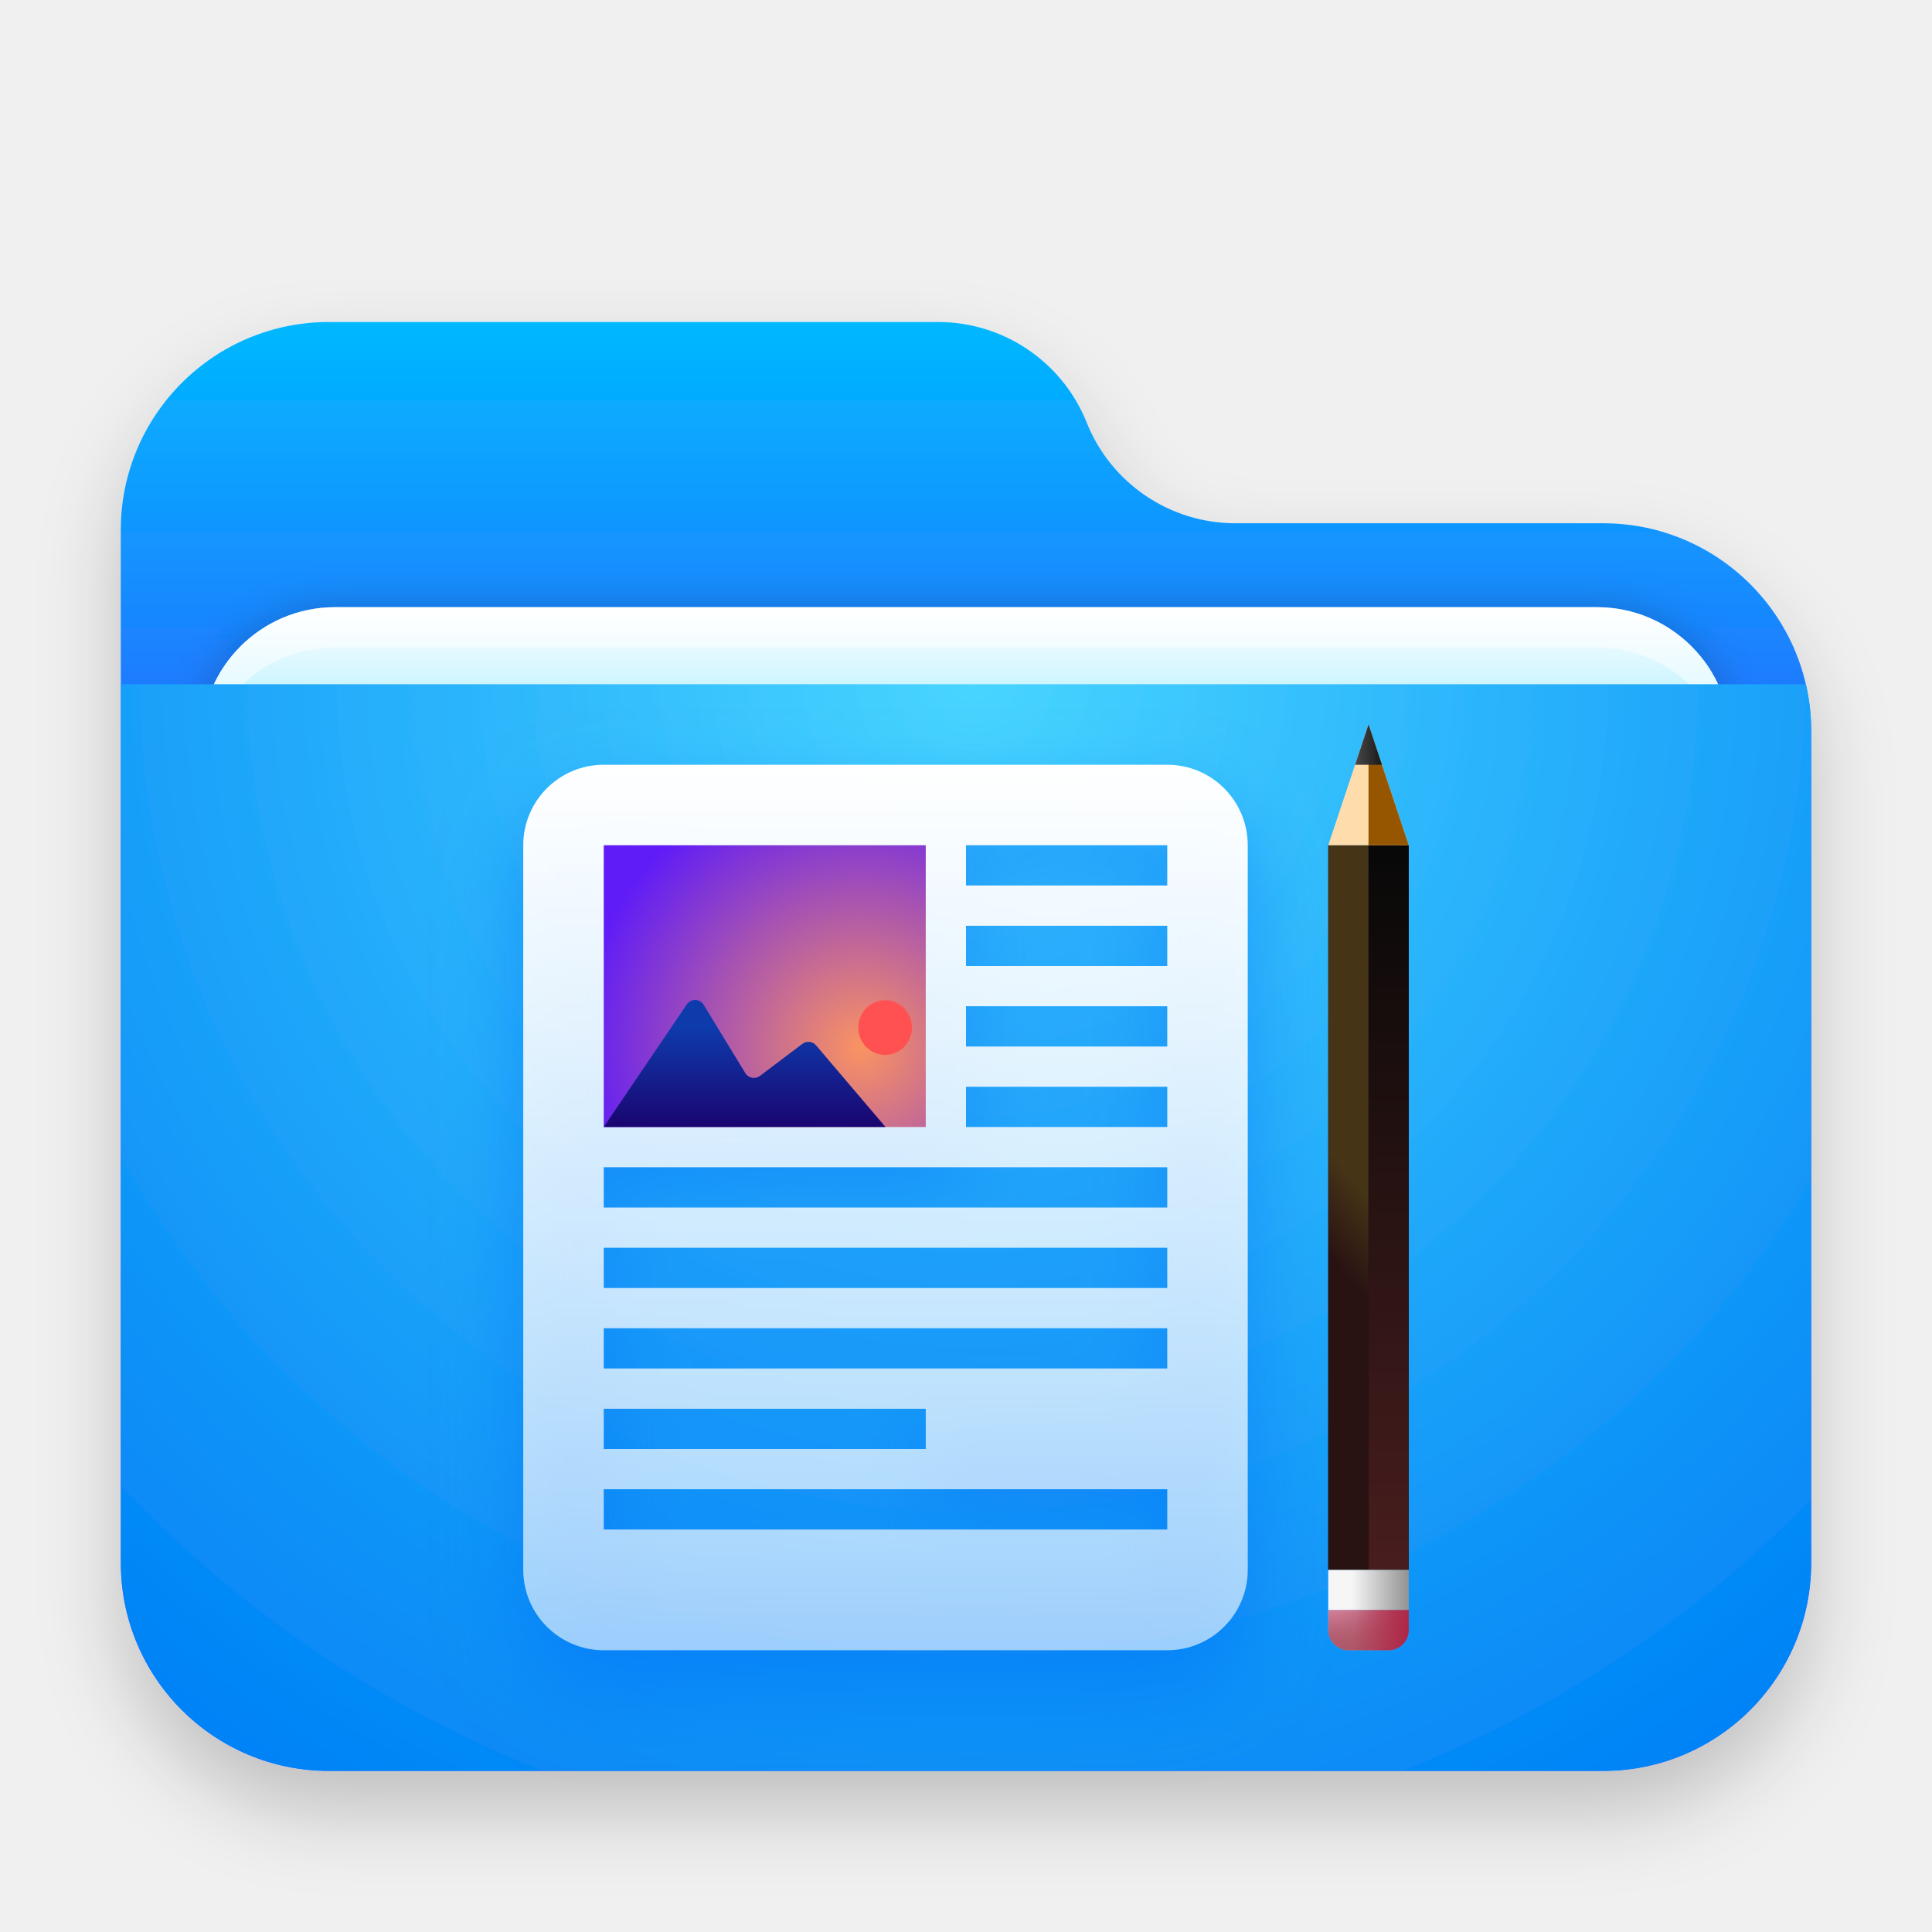
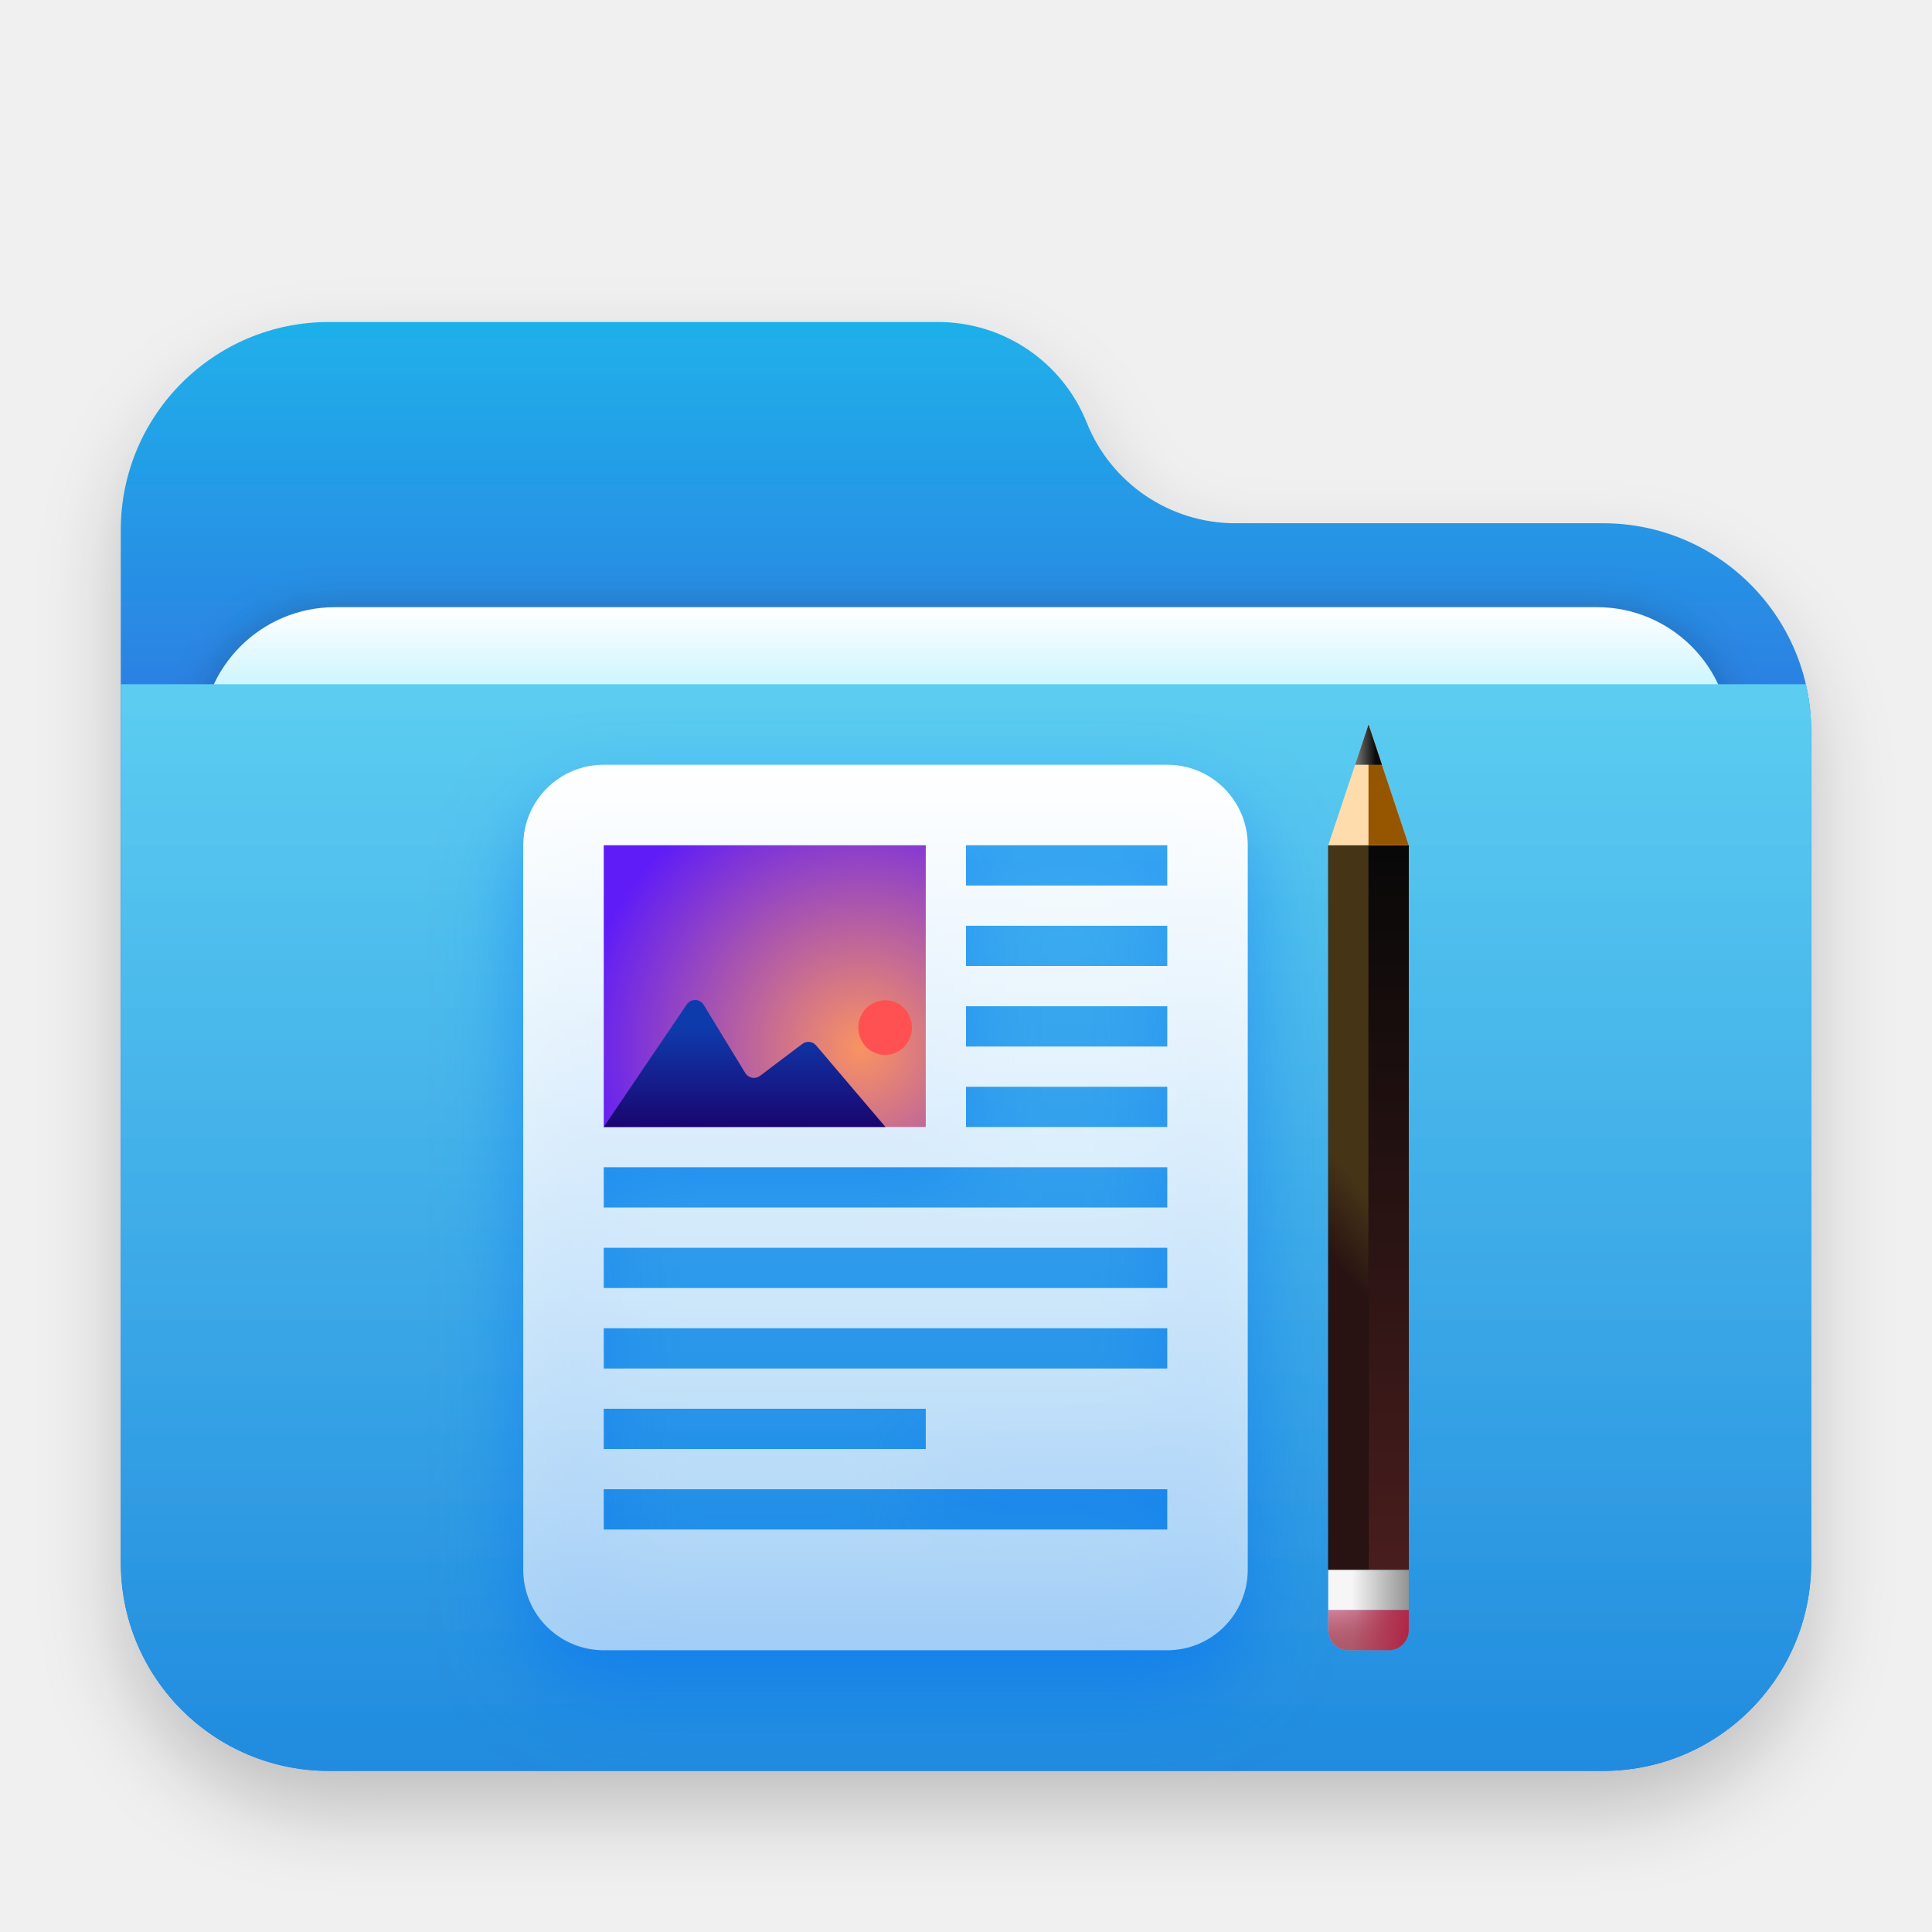
- <svg xmlns="http://www.w3.org/2000/svg" xmlns:xlink="http://www.w3.org/1999/xlink" width="48" height="48" viewBox="0 0 48 48">
+ <svg xmlns="http://www.w3.org/2000/svg" xmlns:xlink="http://www.w3.org/1999/xlink" width="48px" height="48px" viewBox="0 0 48 48" version="1.1">
  <defs>
-     <filter id="folder-documents-48px-a" width="131%" height="136.1%" x="-15.5%" y="-18.1%" filterUnits="objectBoundingBox">
-       <feOffset dy="1" in="SourceAlpha" result="shadowOffsetOuter1" />
-       <feGaussianBlur in="shadowOffsetOuter1" result="shadowBlurOuter1" stdDeviation="1" />
-       <feComposite in="shadowBlurOuter1" in2="SourceAlpha" operator="out" result="shadowBlurOuter1" />
-       <feColorMatrix in="shadowBlurOuter1" result="shadowMatrixOuter1" values="0 0 0 0 0   0 0 0 0 0   0 0 0 0 0  0 0 0 0.2 0" />
+     <filter x="-8.3%" y="-6.9%" width="116.7%" height="119.4%" filterUnits="objectBoundingBox" id="filter-1">
+       <feOffset dx="0" dy="1" in="SourceAlpha" result="shadowOffsetOuter1" />
+       <feGaussianBlur stdDeviation="1" in="shadowOffsetOuter1" result="shadowBlurOuter1" />
+       <feColorMatrix values="0 0 0 0 0   0 0 0 0 0   0 0 0 0 0  0 0 0 0.2 0" type="matrix" in="shadowBlurOuter1" result="shadowMatrixOuter1" />
      <feMerge>
        <feMergeNode in="shadowMatrixOuter1" />
        <feMergeNode in="SourceGraphic" />
      </feMerge>
    </filter>
-     <linearGradient id="folder-documents-48px-c" x1="50%" x2="50%" y1="0%" y2="37.968%">
-       <stop offset="0%" stop-color="#00B8FF" />
-       <stop offset="100%" stop-color="#2E5DFF" />
+     <linearGradient x1="50%" y1="0%" x2="50%" y2="26.353%" id="linearGradient-2">
+       <stop stop-color="#1FB0EA" offset="0%" />
+       <stop stop-color="#2C7FE2" offset="100%" />
    </linearGradient>
-     <path id="folder-documents-48px-b" d="M24,2.5 L24,2.5 C24.604,4.01 26.066,5 27.693,5 L36.829,5 C39.685,5 42,7.315 42,10.171 L42,30.829 C42,33.685 39.685,36 36.829,36 L5.171,36 C2.315,36 -4.13946316e-14,33.685 -4.17443857e-14,30.829 L-4.35207426e-14,5.171 C-4.38704967e-14,2.315 2.315,-3.23379704e-14 5.171,-3.28626015e-14 L20.307,-3.10862447e-14 C21.934,-3.13849777e-14 23.396,0.99 24,2.5 Z" />
-     <linearGradient id="folder-documents-48px-g" x1="50%" x2="50%" y1="0%" y2="11.796%">
-       <stop offset="0%" stop-color="#FFF" />
-       <stop offset="100%" stop-color="#CEF5FF" />
+     <path d="M24,2.5 C24.604,4.01 26.066,5 27.693,5 L36.829,5 C39.685,5 42,7.315 42,10.171 L42,30.829 C42,33.685 39.685,36 36.829,36 L5.171,36 C2.315,36 -4.228281e-14,33.685 -4.26325641e-14,30.829 L-4.35207426e-14,5.171 C-4.38704967e-14,2.315 2.315,-3.23379704e-14 5.171,-3.28626015e-14 L20.307,-3.10862447e-14 C21.934,-3.13849777e-14 23.396,0.99 24,2.5 Z" id="path-3" />
+     <linearGradient x1="50%" y1="0%" x2="50%" y2="11.796%" id="linearGradient-5">
+       <stop stop-color="#FFFFFF" offset="0%" />
+       <stop stop-color="#CEF5FF" offset="100%" />
    </linearGradient>
-     <path id="folder-documents-48px-f" d="M5.324,7.085 L36.676,7.085 C38.512,7.085 40,8.573 40,10.409 L40,19.76 C40,21.596 38.512,23.085 36.676,23.085 L5.324,23.085 C3.488,23.085 2,21.596 2,19.76 L2,10.409 C2,8.573 3.488,7.085 5.324,7.085 Z" />
-     <filter id="folder-documents-48px-e" width="107.9%" height="120.9%" x="-3.9%" y="-9.5%" filterUnits="objectBoundingBox">
-       <feOffset in="SourceAlpha" result="shadowOffsetOuter1" />
-       <feGaussianBlur in="shadowOffsetOuter1" result="shadowBlurOuter1" stdDeviation=".5" />
-       <feColorMatrix in="shadowBlurOuter1" values="0 0 0 0 0   0 0 0 0 0   0 0 0 0 0  0 0 0 0.2 0" />
+     <path d="M5.324,7.085 L36.676,7.085 C38.512,7.085 40,8.573 40,10.409 L40,19.76 C40,21.596 38.512,23.085 36.676,23.085 L5.324,23.085 C3.488,23.085 2,21.596 2,19.76 L2,10.409 C2,8.573 3.488,7.085 5.324,7.085 Z" id="path-6" />
+     <filter x="-3.9%" y="-9.5%" width="107.9%" height="120.9%" filterUnits="objectBoundingBox" id="filter-7">
+       <feOffset dx="0" dy="0" in="SourceAlpha" result="shadowOffsetOuter1" />
+       <feGaussianBlur stdDeviation="0.5" in="shadowOffsetOuter1" result="shadowBlurOuter1" />
+       <feColorMatrix values="0 0 0 0 0   0 0 0 0 0   0 0 0 0 0  0 0 0 0.2 0" type="matrix" in="shadowBlurOuter1" />
    </filter>
-     <filter id="folder-documents-48px-h" width="107.9%" height="120.9%" x="-3.9%" y="-9.5%" filterUnits="objectBoundingBox">
-       <feOffset dy="1" in="SourceAlpha" result="shadowOffsetInner1" />
-       <feComposite in="shadowOffsetInner1" in2="SourceAlpha" k2="-1" k3="1" operator="arithmetic" result="shadowInnerInner1" />
-       <feColorMatrix in="shadowInnerInner1" values="0 0 0 0 1   0 0 0 0 1   0 0 0 0 1  0 0 0 0.5 0" />
+     <linearGradient x1="56.426%" y1="0%" x2="56.426%" y2="115.461%" id="linearGradient-8">
+       <stop stop-color="#5CCDF1" offset="0%" />
+       <stop stop-color="#1881DC" offset="100%" />
+     </linearGradient>
+     <linearGradient x1="50%" y1="0%" x2="50%" y2="100%" id="linearGradient-9">
+       <stop stop-color="#FFFFFF" offset="0%" />
+       <stop stop-color="#FFFFFF" stop-opacity="0.6" offset="100%" />
+     </linearGradient>
+     <path d="M16,0.947 C17.105,0.947 18,1.842 18,2.947 L18,20.947 C18,22.051 17.105,22.947 16,22.947 L2,22.947 C0.895,22.947 -4.5461208e-13,22.051 -4.54747351e-13,20.947 L-4.54747351e-13,2.947 C-4.54882622e-13,1.842 0.895,0.947 2,0.947 L16,0.947 Z M16,18.947 L2,18.947 L2,19.947 L16,19.947 L16,18.947 Z M10,16.947 L2,16.947 L2,17.947 L10,17.947 L10,16.947 Z M16,14.947 L2,14.947 L2,15.947 L16,15.947 L16,14.947 Z M16,12.947 L2,12.947 L2,13.947 L16,13.947 L16,12.947 Z M16,10.947 L2,10.947 L2,11.947 L16,11.947 L16,10.947 Z M16,8.947 L11,8.947 L11,9.947 L16,9.947 L16,8.947 Z M16,6.947 L11,6.947 L11,7.947 L16,7.947 L16,6.947 Z M16,4.947 L11,4.947 L11,5.947 L16,5.947 L16,4.947 Z M16,2.947 L11,2.947 L11,3.947 L16,3.947 L16,2.947 Z" id="path-10" />
+     <filter x="-19.4%" y="-11.4%" width="138.9%" height="131.8%" filterUnits="objectBoundingBox" id="filter-11">
+       <feOffset dx="0" dy="1" in="SourceAlpha" result="shadowOffsetOuter1" />
+       <feGaussianBlur stdDeviation="1" in="shadowOffsetOuter1" result="shadowBlurOuter1" />
+       <feColorMatrix values="0 0 0 0 0   0 0 0 0 0.429   0 0 0 0 0.969  0 0 0 0.5 0" type="matrix" in="shadowBlurOuter1" />
    </filter>
-     <radialGradient id="folder-documents-48px-i" cx="50%" cy="0%" r="117.613%" fx="50%" fy="0%" gradientTransform="matrix(.06171 .99538 -.63989 .096 .47 -.498)">
-       <stop offset="0%" stop-color="#48D5FF" />
-       <stop offset="100%" stop-color="#0083F6" />
+     <radialGradient cx="79.957%" cy="71.832%" fx="79.957%" fy="71.832%" r="100%" gradientTransform="translate(0.7996, 0.7183), scale(0.875, 1), rotate(-90), translate(-0.7996, -0.7183)" id="radialGradient-12">
+       <stop stop-color="#FA9361" offset="0%" />
+       <stop stop-color="#5F1CF7" offset="100%" />
    </radialGradient>
-     <linearGradient id="folder-documents-48px-l" x1="50%" x2="50%" y1="0%" y2="100%">
-       <stop offset="0%" stop-color="#FFF" />
-       <stop offset="100%" stop-color="#FFF" stop-opacity=".6" />
+     <linearGradient x1="50%" y1="20.953%" x2="50%" y2="100%" id="linearGradient-13">
+       <stop stop-color="#0E3BAC" offset="0%" />
+       <stop stop-color="#1A0570" offset="100%" />
    </linearGradient>
-     <path id="folder-documents-48px-k" d="M2,0.947 L16,0.947 C17.105,0.947 18,1.842 18,2.947 L18,20.947 C18,22.051 17.105,22.947 16,22.947 L2,22.947 C0.895,22.947 -4.5461208e-13,22.051 -4.54747351e-13,20.947 L-4.54747351e-13,2.947 C-4.54882622e-13,1.842 0.895,0.947 2,0.947 Z M11,2.947 L11,3.947 L16,3.947 L16,2.947 L11,2.947 Z M11,4.947 L11,5.947 L16,5.947 L16,4.947 L11,4.947 Z M11,6.947 L11,7.947 L16,7.947 L16,6.947 L11,6.947 Z M11,8.947 L11,9.947 L16,9.947 L16,8.947 L11,8.947 Z M2,10.947 L2,11.947 L16,11.947 L16,10.947 L2,10.947 Z M2,12.947 L2,13.947 L16,13.947 L16,12.947 L2,12.947 Z M2,14.947 L2,15.947 L16,15.947 L16,14.947 L2,14.947 Z M2,16.947 L2,17.947 L10,17.947 L10,16.947 L2,16.947 Z M2,18.947 L2,19.947 L16,19.947 L16,18.947 L2,18.947 Z" />
-     <filter id="folder-documents-48px-j" width="138.9%" height="131.8%" x="-19.4%" y="-11.4%" filterUnits="objectBoundingBox">
-       <feOffset dy="1" in="SourceAlpha" result="shadowOffsetOuter1" />
-       <feGaussianBlur in="shadowOffsetOuter1" result="shadowBlurOuter1" stdDeviation="1" />
-       <feColorMatrix in="shadowBlurOuter1" values="0 0 0 0 0   0 0 0 0 0.429   0 0 0 0 0.969  0 0 0 0.5 0" />
+     <linearGradient x1="50%" y1="0%" x2="50%" y2="100%" id="linearGradient-14">
+       <stop stop-color="#242424" offset="0%" />
+       <stop stop-color="#000000" offset="100%" />
+     </linearGradient>
+     <linearGradient x1="29.396%" y1="60.605%" x2="100%" y2="60.605%" id="linearGradient-15">
+       <stop stop-color="#F6F6F6" offset="0%" />
+       <stop stop-color="#939393" offset="100%" />
+     </linearGradient>
+     <linearGradient x1="32.652%" y1="41.854%" x2="100%" y2="45.792%" id="linearGradient-16">
+       <stop stop-color="#FCAFD2" offset="0%" />
+       <stop stop-color="#FF4B8D" offset="100%" />
+     </linearGradient>
+     <path d="M0,22 L2,22 L2,22.5 C2,22.776 1.776,23 1.5,23 L0.5,23 C0.224,23 3.38176876e-17,22.776 0,22.5 L0,22 L0,22 Z" id="path-17" />
+     <filter x="-50.0%" y="-100.0%" width="200.0%" height="300.0%" filterUnits="objectBoundingBox" id="filter-18">
+       <feGaussianBlur stdDeviation="0.5" in="SourceAlpha" result="shadowBlurInner1" />
+       <feOffset dx="-1" dy="-1" in="shadowBlurInner1" result="shadowOffsetInner1" />
+       <feComposite in="shadowOffsetInner1" in2="SourceAlpha" operator="arithmetic" k2="-1" k3="1" result="shadowInnerInner1" />
+       <feColorMatrix values="0 0 0 0 0.377   0 0 0 0 0   0 0 0 0 0  0 0 0 0.5 0" type="matrix" in="shadowInnerInner1" />
    </filter>
-     <radialGradient id="folder-documents-48px-m" cx="79.957%" cy="71.832%" r="100%" fx="79.957%" fy="71.832%" gradientTransform="matrix(0 -1 .875 0 .171 1.518)">
-       <stop offset="0%" stop-color="#FA9361" />
-       <stop offset="100%" stop-color="#5F1CF7" />
-     </radialGradient>
-     <linearGradient id="folder-documents-48px-n" x1="50%" x2="50%" y1="20.953%" y2="100%">
-       <stop offset="0%" stop-color="#0E3BAC" />
-       <stop offset="100%" stop-color="#1A0570" />
+     <linearGradient x1="50.806%" y1="45.328%" x2="49.846%" y2="60.059%" id="linearGradient-19">
+       <stop stop-color="#463417" offset="0%" />
+       <stop stop-color="#281212" offset="100%" />
    </linearGradient>
-     <linearGradient id="folder-documents-48px-o" x1="50%" x2="50%" y1="0%" y2="100%">
-       <stop offset="0%" stop-color="#242424" />
-       <stop offset="100%" />
+     <linearGradient x1="50%" y1="0%" x2="50%" y2="100%" id="linearGradient-20">
+       <stop stop-color="#080808" offset="0%" />
+       <stop stop-color="#481D1D" offset="100%" />
    </linearGradient>
-     <linearGradient id="folder-documents-48px-p" x1="29.396%" x2="100%" y1="60.605%" y2="60.605%">
-       <stop offset="0%" stop-color="#F6F6F6" />
-       <stop offset="100%" stop-color="#939393" />
-     </linearGradient>
-     <linearGradient id="folder-documents-48px-q" x1="32.652%" x2="100%" y1="41.854%" y2="45.792%">
-       <stop offset="0%" stop-color="#FCAFD2" />
-       <stop offset="100%" stop-color="#FF4B8D" />
-     </linearGradient>
-     <path id="folder-documents-48px-r" d="M0,22 L2,22 L2,22.5 C2,22.776 1.776,23 1.5,23 L0.5,23 C0.224,23 3.38176876e-17,22.776 0,22.5 L0,22 Z" />
-     <filter id="folder-documents-48px-s" width="200%" height="300%" x="-50%" y="-100%" filterUnits="objectBoundingBox">
-       <feGaussianBlur in="SourceAlpha" result="shadowBlurInner1" stdDeviation=".5" />
-       <feOffset dx="-1" dy="-1" in="shadowBlurInner1" result="shadowOffsetInner1" />
-       <feComposite in="shadowOffsetInner1" in2="SourceAlpha" k2="-1" k3="1" operator="arithmetic" result="shadowInnerInner1" />
-       <feColorMatrix in="shadowInnerInner1" values="0 0 0 0 0.377   0 0 0 0 0   0 0 0 0 0  0 0 0 0.5 0" />
-     </filter>
-     <linearGradient id="folder-documents-48px-t" x1="50.806%" x2="49.846%" y1="45.328%" y2="60.059%">
-       <stop offset="0%" stop-color="#463417" />
-       <stop offset="100%" stop-color="#281212" />
-     </linearGradient>
-     <linearGradient id="folder-documents-48px-u" x1="50%" x2="50%" y1="0%" y2="100%">
-       <stop offset="0%" stop-color="#080808" />
-       <stop offset="100%" stop-color="#481D1D" />
-     </linearGradient>
-     <linearGradient id="folder-documents-48px-v" x1="11.779%" x2="76.358%" y1="79.249%" y2="79.249%">
-       <stop offset="0%" stop-color="#6A6A6A" />
-       <stop offset="100%" stop-color="#0A0A0A" />
+     <linearGradient x1="11.779%" y1="79.249%" x2="76.358%" y2="79.249%" id="linearGradient-21">
+       <stop stop-color="#6A6A6A" offset="0%" />
+       <stop stop-color="#0A0A0A" offset="100%" />
    </linearGradient>
  </defs>
-   <g fill="none" fill-rule="evenodd">
-     <g filter="url(#folder-documents-48px-a)" transform="translate(3 8)">
-       <mask id="folder-documents-48px-d" fill="#fff">
-         <use xlink:href="#folder-documents-48px-b" />
-       </mask>
-       <use fill="url(#folder-documents-48px-c)" xlink:href="#folder-documents-48px-b" />
-       <g mask="url(#folder-documents-48px-d)">
-         <use fill="#000" filter="url(#folder-documents-48px-e)" xlink:href="#folder-documents-48px-f" />
-         <use fill="url(#folder-documents-48px-g)" xlink:href="#folder-documents-48px-f" />
-         <use fill="#000" filter="url(#folder-documents-48px-h)" xlink:href="#folder-documents-48px-f" />
-       </g>
-       <g fill="url(#folder-documents-48px-i)" mask="url(#folder-documents-48px-d)">
-         <path d="M-3.55271368e-15,0.375 L42,0.375 L42,22.204 C42,25.06 39.685,27.375 36.829,27.375 L5.171,27.375 C2.315,27.375 -2.31478116e-15,25.06 -2.66453526e-15,22.204 L-3.55271368e-15,0.375 Z" transform="translate(0 8.625)" />
+   <g id="folder-documents" stroke="none" stroke-width="1" fill="none" fill-rule="evenodd">
+     <g id="folder-48px" transform="translate(3, 8)">
+       <g id="Group-2" filter="url(#filter-1)" transform="translate(0, 0)">
+         <mask id="mask-4" fill="white">
+           <use xlink:href="#path-3" />
+         </mask>
+         <use id="Mask" fill="url(#linearGradient-2)" xlink:href="#path-3" />
+         <g id="Rectangle" mask="url(#mask-4)">
+           <use fill="black" fill-opacity="1" filter="url(#filter-7)" xlink:href="#path-6" />
+           <use fill="url(#linearGradient-5)" fill-rule="evenodd" xlink:href="#path-6" />
+         </g>
+         <g id="Group" mask="url(#mask-4)" fill="url(#linearGradient-8)">
+           <g transform="translate(0, 8.625)" id="Rectangle">
+             <path d="M-3.55271368e-15,0.375 L42,0.375 L42,22.204 C42,25.06 39.685,27.375 36.829,27.375 L5.171,27.375 C2.315,27.375 -3.20295958e-15,25.06 -3.55271368e-15,22.204 L-3.55271368e-15,0.375 L-3.55271368e-15,0.375 Z" />
+           </g>
+         </g>
      </g>
    </g>
-     <g transform="translate(13 18)">
-       <g transform="translate(0 .053)">
-         <use fill="#000" filter="url(#folder-documents-48px-j)" xlink:href="#folder-documents-48px-k" />
-         <use fill="url(#folder-documents-48px-l)" xlink:href="#folder-documents-48px-k" />
-         <polygon fill="url(#folder-documents-48px-m)" points="2 2.947 10 2.947 10 9.947 2 9.947" />
-         <path fill="#FF5151" d="M8.991,8.157 C9.359,8.157 9.657,7.853 9.657,7.477 C9.657,7.102 9.359,6.797 8.991,6.797 C8.624,6.797 8.325,7.102 8.325,7.477 C8.325,7.853 8.624,8.157 8.991,8.157 Z" />
-         <path fill="url(#folder-documents-48px-n)" d="M2,9.947 L9,9.947 L7.275,7.919 C7.189,7.818 7.04,7.802 6.934,7.882 L5.881,8.677 C5.771,8.76 5.614,8.738 5.531,8.628 C5.526,8.621 5.521,8.615 5.517,8.608 L4.483,6.912 C4.411,6.794 4.257,6.756 4.139,6.828 C4.109,6.847 4.082,6.872 4.062,6.902 L2,9.947 Z" />
+     <g id="Group-2" transform="translate(13, 18)">
+       <g id="Group" transform="translate(0, 0.0531)">
+         <g id="Combined-Shape">
+           <use fill="black" fill-opacity="1" filter="url(#filter-11)" xlink:href="#path-10" />
+           <use fill="url(#linearGradient-9)" fill-rule="evenodd" xlink:href="#path-10" />
+         </g>
+         <polygon id="Path" fill="url(#radialGradient-12)" points="2 2.947 10 2.947 10 9.947 2 9.947" />
+         <path d="M8.991,8.157 C9.359,8.157 9.657,7.853 9.657,7.477 C9.657,7.102 9.359,6.797 8.991,6.797 C8.624,6.797 8.325,7.102 8.325,7.477 C8.325,7.853 8.624,8.157 8.991,8.157 Z" id="Oval" fill="#FF5151" />
+         <path d="M2,9.947 L9,9.947 L7.275,7.919 C7.189,7.818 7.04,7.802 6.934,7.882 L5.881,8.677 C5.771,8.76 5.614,8.738 5.531,8.628 C5.526,8.621 5.521,8.615 5.517,8.608 L4.483,6.912 C4.411,6.794 4.257,6.756 4.139,6.828 C4.109,6.847 4.082,6.872 4.062,6.902 L2,9.947 L2,9.947 Z" id="Path" fill="url(#linearGradient-13)" />
      </g>
-       <g transform="translate(20)">
-         <polygon fill="url(#folder-documents-48px-o)" points="0 3 2 3 2 21 0 21" />
-         <rect width="2" height="1" y="21" fill="url(#folder-documents-48px-p)" />
-         <use fill="url(#folder-documents-48px-q)" xlink:href="#folder-documents-48px-r" />
-         <use fill="#000" filter="url(#folder-documents-48px-s)" xlink:href="#folder-documents-48px-r" />
-         <polygon fill="url(#folder-documents-48px-t)" points="0 3 1 3 1 21 0 21" />
-         <polygon fill="url(#folder-documents-48px-u)" points="1 3 2 3 2 21 1 21" />
-         <polygon fill="#FFDCAC" points="1 0 2 3 0 3" />
-         <polygon fill="#965600" points="1 0 2 3 1 3" />
-         <path fill="url(#folder-documents-48px-v)" d="M1.333,1 L0.667,1 L1,0 L1.333,1 Z M2,3 L0,3 L2,3 Z" />
+       <g id="编组" transform="translate(20, 0)">
+         <polygon id="Rectangle" fill="url(#linearGradient-14)" points="0 3 2 3 2 21 0 21" />
+         <rect id="Rectangle" fill="url(#linearGradient-15)" x="0" y="21" width="2" height="1" />
+         <g id="Rectangle">
+           <use fill="url(#linearGradient-16)" fill-rule="evenodd" xlink:href="#path-17" />
+           <use fill="black" fill-opacity="1" filter="url(#filter-18)" xlink:href="#path-17" />
+         </g>
+         <polygon id="Rectangle" fill="url(#linearGradient-19)" points="0 3 1 3 1 21 0 21" />
+         <polygon id="Rectangle" fill="url(#linearGradient-20)" points="1 3 2 3 2 21 1 21" />
+         <polygon id="Triangle" fill="#FFDCAC" points="1 2.84772206e-14 2 3 0 3" />
+         <polygon id="Triangle" fill="#965600" points="1 2.84772206e-14 2 3 1 3" />
+         <path d="M1,0 L1.333,1 L0.667,1 L1,0 Z" id="形状结合" fill="url(#linearGradient-21)" />
      </g>
    </g>
  </g>
</svg>
